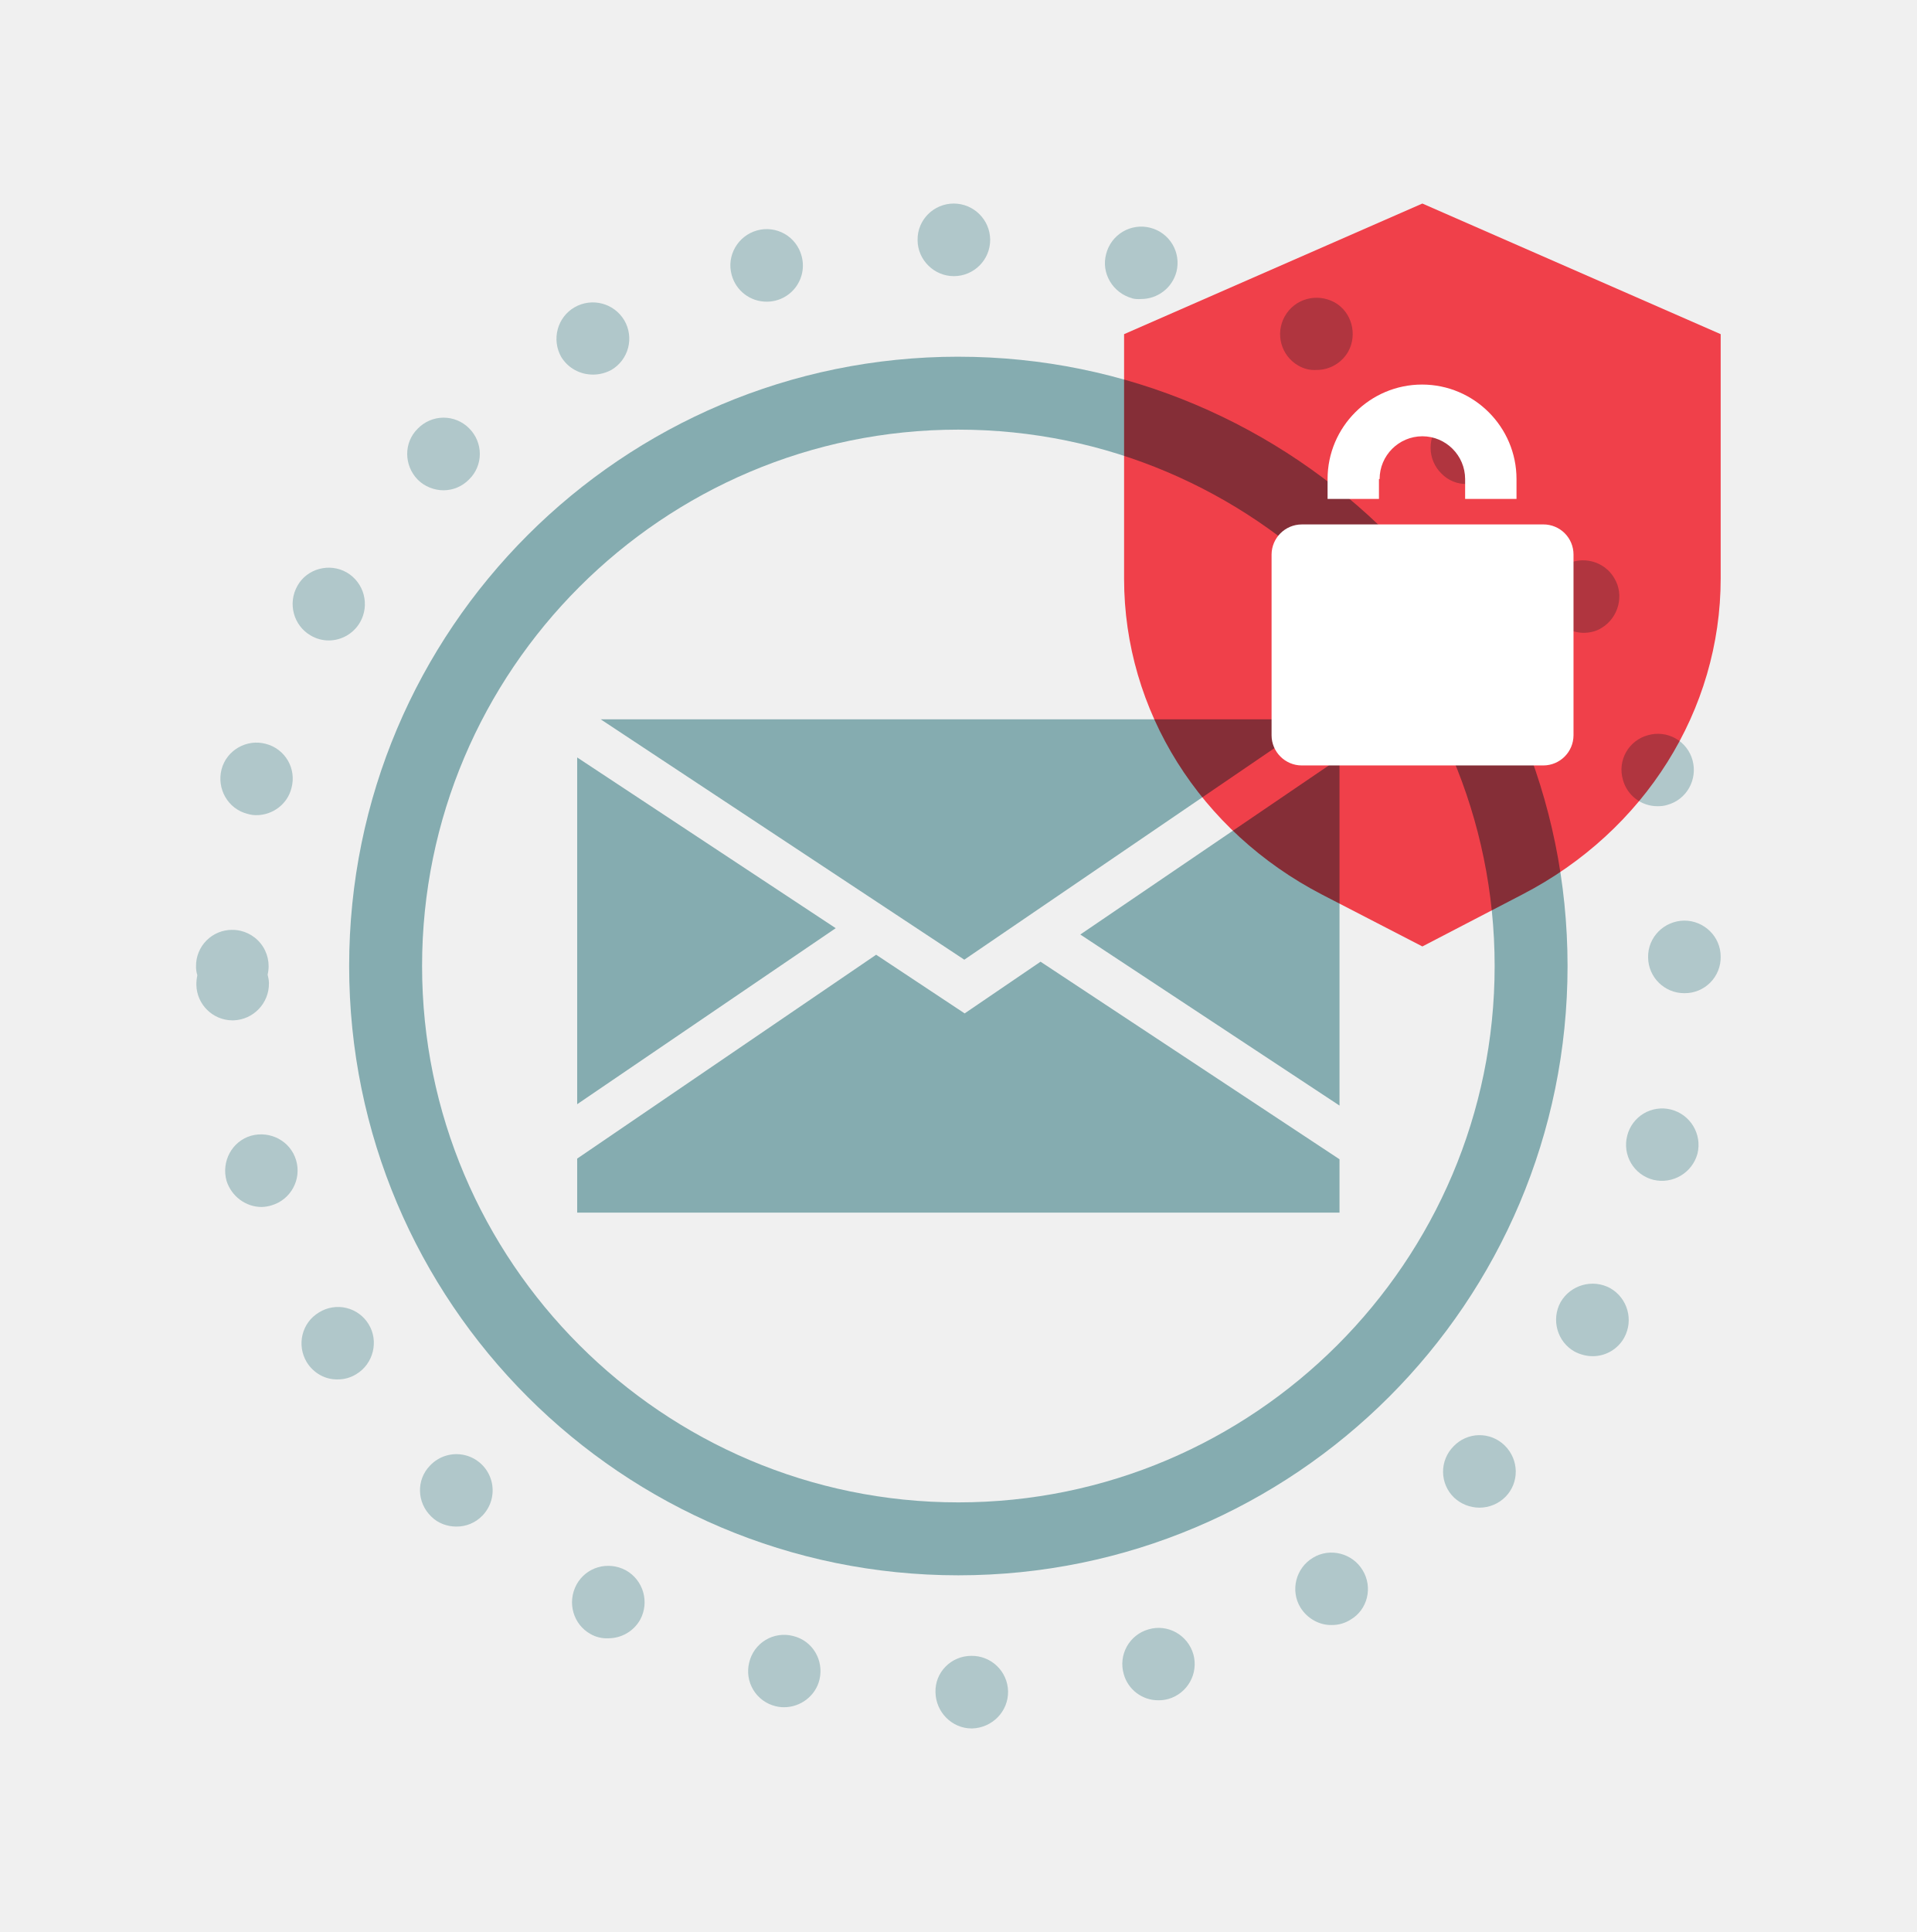
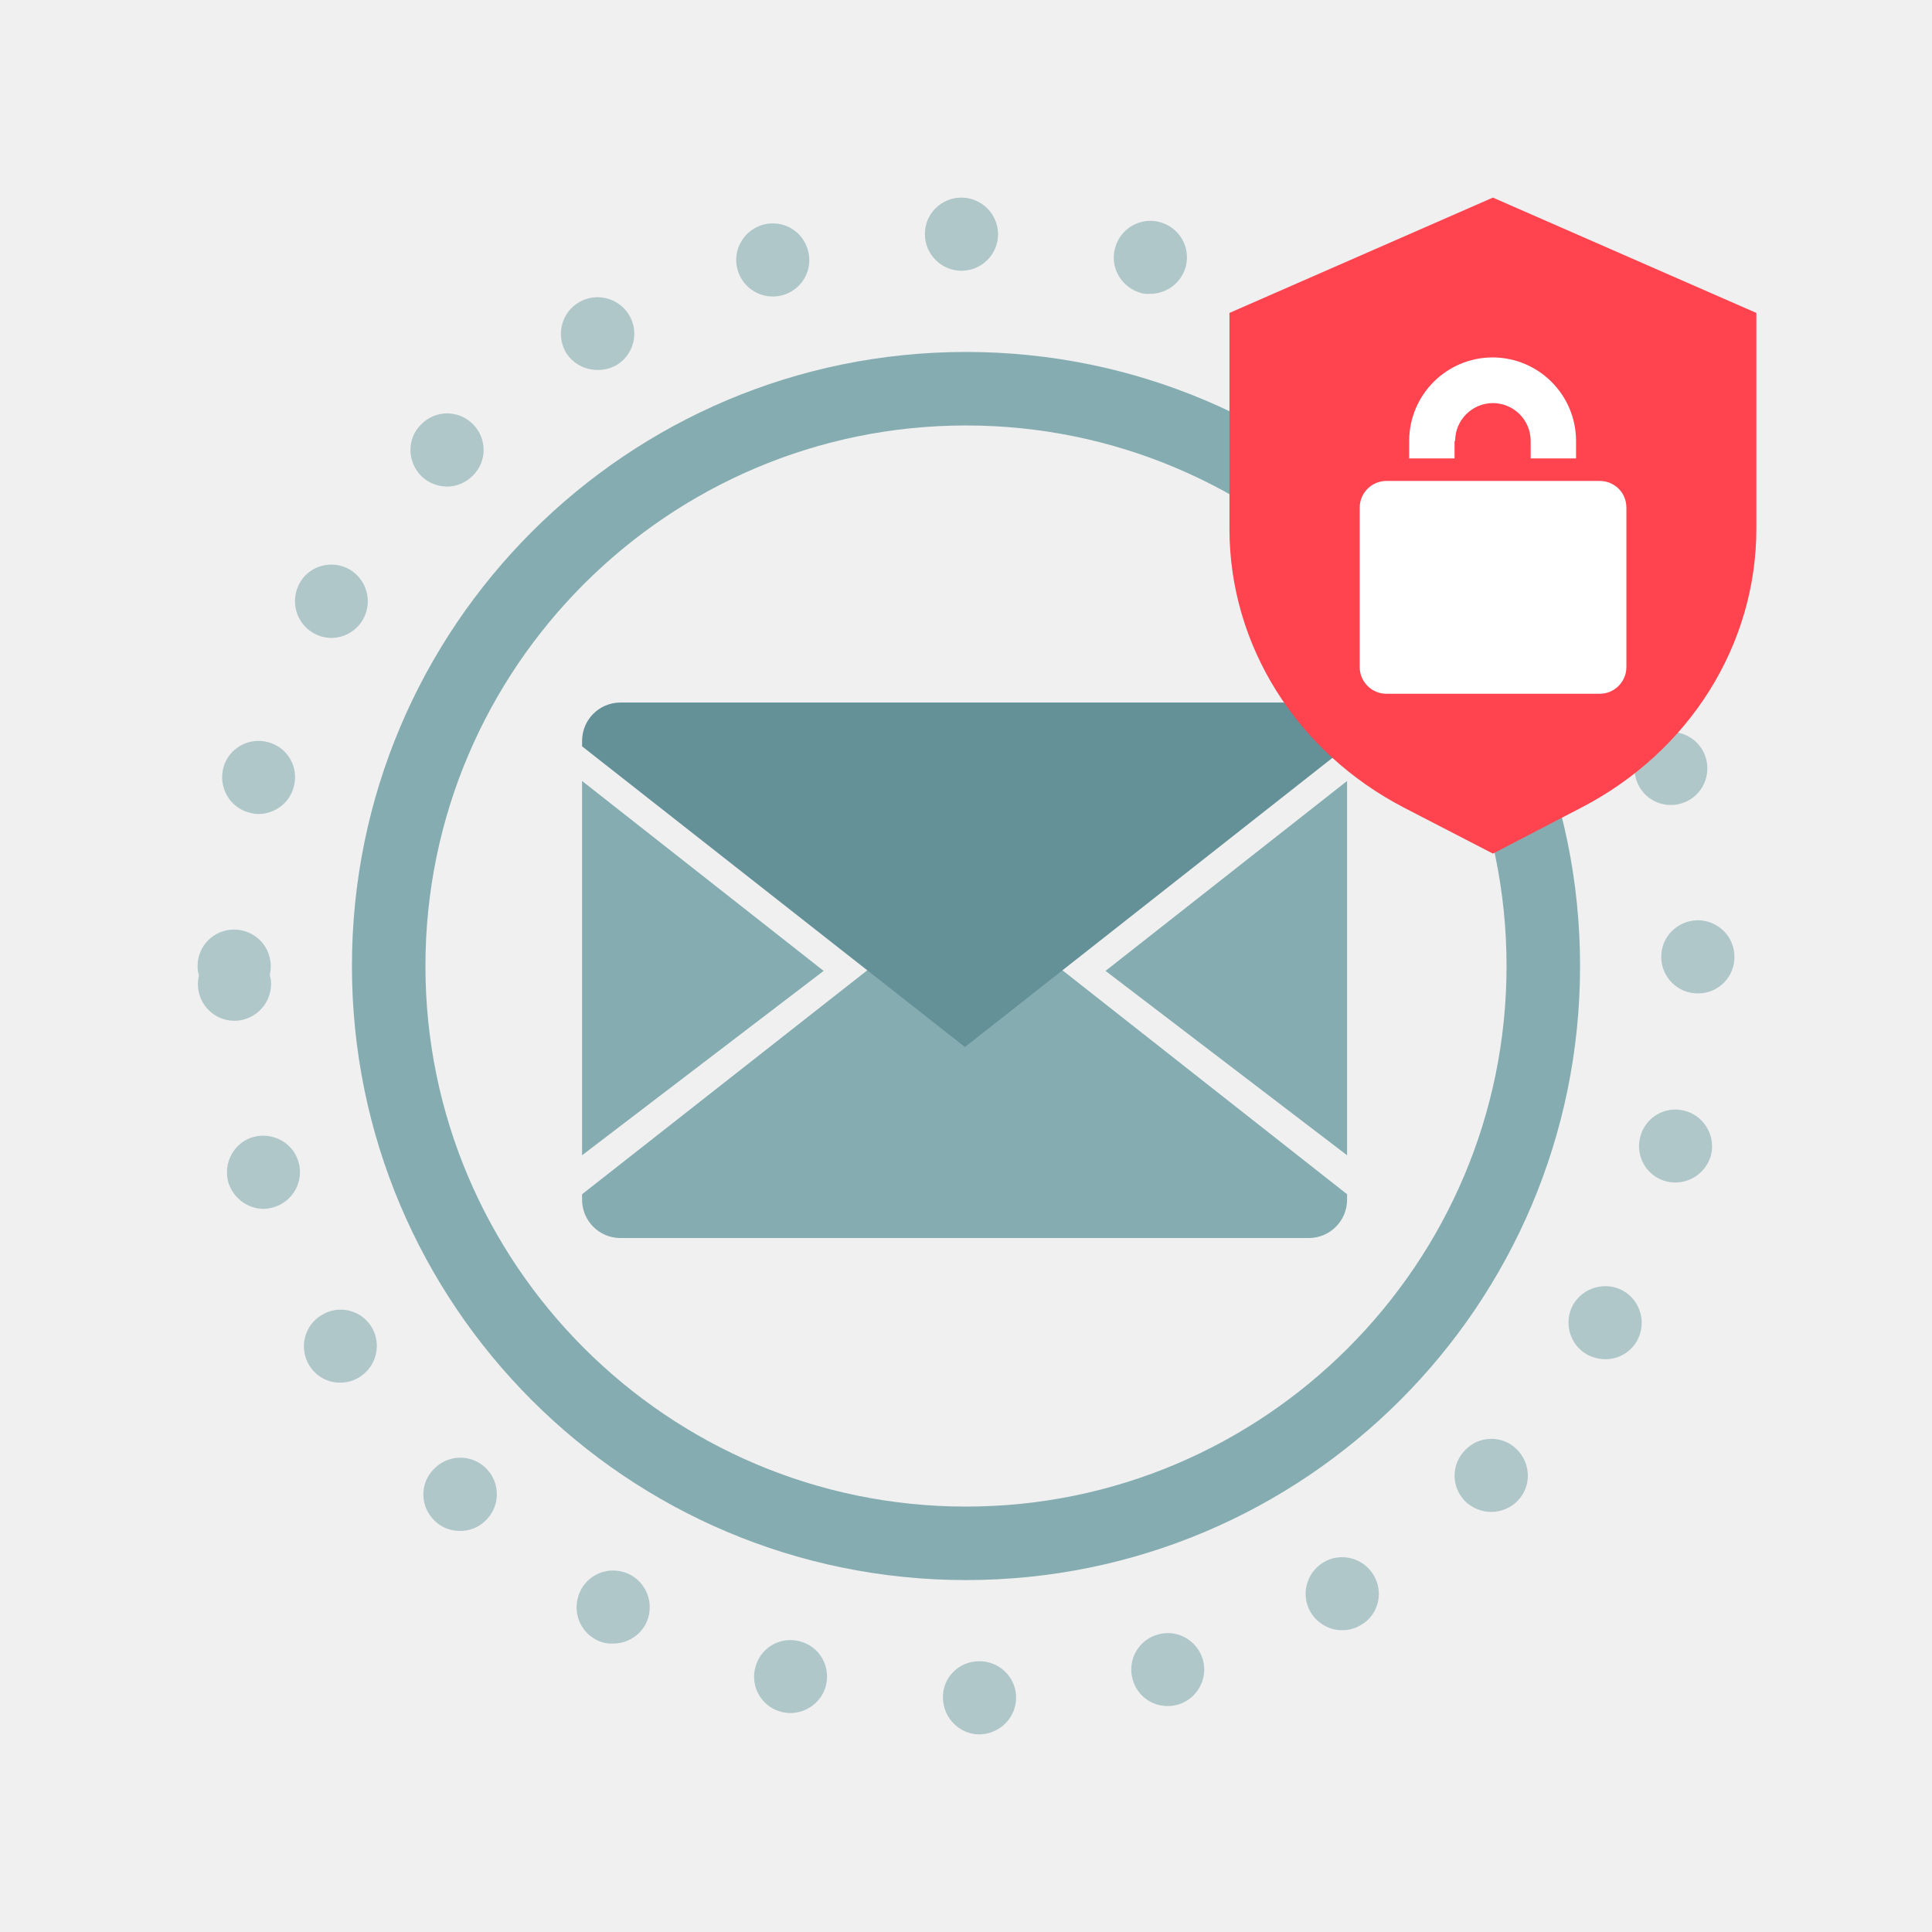
- <svg xmlns="http://www.w3.org/2000/svg" width="128" height="129" fill="none">
-   <path d="M38.545 50.576v23.152L55.81 61.975l-17.265-11.4Zm49.382-2.545h-47.81l24.28 16.048 23.53-16.048ZM72.144 62.398l17.31 11.421V50.623l-17.31 11.775Z" fill="#85ACB0" />
-   <path d="m64.42 67.665-5.91-3.917L38.545 77.36v3.608h50.909v-3.564L69.489 64.213l-5.069 3.453Z" fill="#85ACB0" />
-   <path d="M64 28.687c19.744 0 35.814 16.07 35.814 35.814S83.744 100.314 64 100.314c-19.743 0-35.813-16.07-35.813-35.813 0-19.744 16.07-35.814 35.813-35.814Zm0-4.87c-22.466 0-40.683 18.218-40.683 40.684 0 22.466 18.217 40.683 40.683 40.683 22.467 0 40.683-18.217 40.683-40.683 0-22.467-18.216-40.683-40.683-40.683Z" fill="#85ACB0" />
-   <path opacity=".6" d="M62.473 112.996c-.045-1.328 1.04-2.434 2.39-2.434a2.418 2.418 0 0 1 2.457 2.368c.022 1.35-1.062 2.435-2.39 2.479h-.045c-1.306 0-2.39-1.085-2.412-2.413Zm-10.67.93a2.4 2.4 0 0 1-1.77-2.922 2.39 2.39 0 0 1 2.922-1.771c1.306.31 2.08 1.616 1.77 2.922-.265 1.085-1.261 1.837-2.368 1.837-.177 0-.376-.022-.553-.066Zm23.242-2.147a2.404 2.404 0 0 1 1.66-2.988c1.284-.376 2.612.376 2.988 1.66a2.43 2.43 0 0 1-1.66 2.988 2.45 2.45 0 0 1-.686.089 2.385 2.385 0 0 1-2.302-1.749Zm-35.614-2.678c-1.151-.642-1.572-2.103-.93-3.298.642-1.173 2.103-1.594 3.298-.952a2.445 2.445 0 0 1 .952 3.298 2.434 2.434 0 0 1-2.125 1.239 2.165 2.165 0 0 1-1.195-.287Zm47.412-1.771c-.687-1.129-.31-2.634.84-3.32 1.13-.686 2.635-.31 3.32.841.687 1.129.333 2.634-.818 3.298a2.3 2.3 0 0 1-1.24.354c-.819.022-1.638-.42-2.102-1.173Zm-58.037-6.065c-.974-.93-1.018-2.457-.088-3.409a2.419 2.419 0 1 1 3.497 3.343 2.373 2.373 0 0 1-1.749.73c-.597 0-1.217-.221-1.66-.664Zm68.307-1.262a2.398 2.398 0 0 1-.044-3.43 2.392 2.392 0 0 1 3.408-.067c.974.952.996 2.48.067 3.431a2.446 2.446 0 0 1-1.749.73 2.492 2.492 0 0 1-1.682-.664Zm-76.63-9.052c-.686-1.151-.331-2.634.82-3.32a2.392 2.392 0 0 1 3.32.796c.686 1.129.31 2.634-.82 3.32a2.315 2.315 0 0 1-1.26.355c-.798.022-1.595-.399-2.06-1.151Zm84.665-.709c-1.151-.642-1.572-2.125-.93-3.298a2.47 2.47 0 0 1 3.32-.93 2.45 2.45 0 0 1 .93 3.299 2.401 2.401 0 0 1-2.103 1.24c-.42 0-.841-.112-1.217-.31Zm-90.02-11.399c-.355-1.284.353-2.634 1.637-3.01 1.284-.354 2.634.354 3.01 1.638a2.424 2.424 0 0 1-1.637 3.01 2.47 2.47 0 0 1-.665.11c-1.062 0-2.014-.708-2.346-1.748Zm95.288-.066a2.408 2.408 0 0 1-1.749-2.944 2.402 2.402 0 0 1 2.922-1.749 2.44 2.44 0 0 1 1.771 2.944 2.459 2.459 0 0 1-2.944 1.749ZM13.113 65.762v-.023c0-.199.022-.42.066-.62a1.91 1.91 0 0 1-.088-.62 2.404 2.404 0 0 1 2.413-2.412 2.423 2.423 0 0 1 2.368 2.988c.044.177.088.377.088.576a2.452 2.452 0 0 1-2.368 2.479h-.066a2.424 2.424 0 0 1-2.413-2.368Zm96.949-1.838c-.023-1.35 1.062-2.434 2.412-2.456 1.328 0 2.435 1.062 2.435 2.412a2.395 2.395 0 0 1-2.413 2.435h-.022a2.413 2.413 0 0 1-2.412-2.39Zm-93.54-9.584c-1.306-.332-2.059-1.682-1.727-2.966.332-1.284 1.682-2.058 2.966-1.704a2.391 2.391 0 0 1 1.704 2.944c-.265 1.084-1.261 1.815-2.346 1.815-.177 0-.376-.022-.597-.089Zm91.857-2.28a2.382 2.382 0 0 1 1.66-2.966 2.396 2.396 0 0 1 2.989 1.66c.354 1.284-.377 2.634-1.683 2.989-.199.066-.42.088-.642.088a2.386 2.386 0 0 1-2.324-1.77Zm-87.63-9.628c-1.15-.664-1.55-2.147-.885-3.32.642-1.151 2.147-1.55 3.298-.886a2.447 2.447 0 0 1 .885 3.32 2.424 2.424 0 0 1-2.102 1.218 2.38 2.38 0 0 1-1.196-.332Zm82.894-1.372c-.687-1.151-.288-2.634.863-3.32 1.129-.665 2.634-.288 3.298.863.686 1.128.288 2.634-.841 3.32-.377.243-.819.332-1.24.332a2.549 2.549 0 0 1-2.08-1.195Zm-75.744-9.031c-.93-.952-.952-2.48 0-3.409a2.399 2.399 0 0 1 3.43-.022c.952.952.952 2.479 0 3.409a2.385 2.385 0 0 1-1.704.73c-.62 0-1.262-.243-1.726-.708Zm68.373-.399a2.418 2.418 0 0 1-.044-3.43 2.438 2.438 0 0 1 3.43-.045v.022c.952.93.974 2.457.022 3.41a2.397 2.397 0 0 1-1.726.73 2.288 2.288 0 0 1-1.682-.687Zm-58.79-7.791c-.663-1.173-.265-2.656.886-3.32a2.445 2.445 0 0 1 3.32.863 2.42 2.42 0 0 1-.863 3.32c-.376.2-.797.31-1.217.31-.863 0-1.66-.42-2.125-1.173Zm49.228.576a2.422 2.422 0 0 1-.908-3.299c.664-1.173 2.125-1.571 3.32-.93 1.151.643 1.55 2.148.908 3.299a2.424 2.424 0 0 1-2.103 1.217 2.115 2.115 0 0 1-1.217-.288ZM48.86 18.35c-.354-1.284.42-2.612 1.704-2.966a2.407 2.407 0 0 1 2.966 1.704 2.411 2.411 0 0 1-2.324 3.055 2.412 2.412 0 0 1-2.346-1.793Zm26.738 1.571h.023c-1.306-.354-2.103-1.682-1.75-2.966a2.418 2.418 0 0 1 2.945-1.748 2.418 2.418 0 0 1 1.748 2.944 2.438 2.438 0 0 1-2.368 1.814 1.85 1.85 0 0 1-.598-.044Zm-14.32-3.895c-.023-1.35 1.084-2.435 2.412-2.435a2.437 2.437 0 0 1 2.435 2.412 2.423 2.423 0 0 1-2.413 2.435h-.022c-1.306 0-2.413-1.084-2.413-2.412Z" fill="#85ACB0" />
-   <path d="m94.988 13.59-19.92 8.722v16.335c0 8.787 5.068 16.866 13.236 21.094l6.684 3.453 6.685-3.475c8.168-4.228 13.236-12.307 13.236-21.094V22.312l-19.92-8.721Z" fill="#FF444F" style="mix-blend-mode:multiply" />
-   <path d="M92.132 31.985a2.862 2.862 0 0 1 2.856-2.855 2.862 2.862 0 0 1 2.855 2.855v1.328h3.431v-1.328c0-3.475-2.833-6.308-6.308-6.308-3.476 0-6.309 2.833-6.309 6.308v1.328h3.431v-1.328h.044Zm10.935 3.032H86.931a2.022 2.022 0 0 0-2.014 2.014v12.064c0 1.106.907 2.014 2.014 2.014h16.136a2.021 2.021 0 0 0 2.014-2.014V37.03a2.007 2.007 0 0 0-2.014-2.014Z" fill="#fff" />
+ <svg xmlns="http://www.w3.org/2000/svg" width="128" height="128" fill="none">
+   <path d="M0 0h128v128H0z" />
+   <path fill="#85ACB0" d="M38.564 51.742v24.797l16.004-12.215-16.004-12.582ZM89.248 51.742v24.797L73.245 64.324l16.003-12.582ZM41.098 82.024h45.616a2.542 2.542 0 0 0 2.534-2.534v-.368L63.931 59.203l-25.367 19.92v.367a2.542 2.542 0 0 0 2.534 2.534Z" />
+   <path fill="#649198" d="M86.714 46.545H41.098a2.542 2.542 0 0 0-2.534 2.535v.367l25.367 19.92 25.317-19.92v-.367a2.542 2.542 0 0 0-2.534-2.535Z" />
+   <path fill="#85ACB0" d="M64 28.188c19.744 0 35.813 16.07 35.813 35.813 0 19.744-16.07 35.814-35.813 35.814-19.744 0-35.814-16.07-35.814-35.814S44.256 28.188 64 28.188Zm0-4.87c-22.467 0-40.683 18.217-40.683 40.683 0 22.467 18.216 40.683 40.683 40.683 22.466 0 40.683-18.216 40.683-40.683 0-22.466-18.217-40.683-40.683-40.683Z" />
+   <path fill="#85ACB0" d="M62.473 112.496c-.045-1.328 1.04-2.434 2.39-2.434a2.419 2.419 0 0 1 2.457 2.368c.022 1.35-1.062 2.435-2.39 2.479h-.045c-1.306 0-2.39-1.084-2.412-2.413Zm-10.67.93a2.4 2.4 0 0 1-1.77-2.922 2.389 2.389 0 0 1 2.922-1.77c1.306.31 2.08 1.615 1.77 2.921-.265 1.085-1.261 1.838-2.368 1.838-.177 0-.376-.023-.553-.067Zm23.242-2.147a2.404 2.404 0 0 1 1.66-2.988c1.284-.376 2.612.376 2.988 1.66a2.43 2.43 0 0 1-1.66 2.988 2.414 2.414 0 0 1-.686.089 2.384 2.384 0 0 1-2.302-1.749Zm-35.614-2.678c-1.151-.642-1.572-2.103-.93-3.298.642-1.173 2.103-1.594 3.298-.952a2.445 2.445 0 0 1 .952 3.298 2.435 2.435 0 0 1-2.125 1.24 2.175 2.175 0 0 1-1.195-.288Zm47.412-1.771c-.687-1.129-.31-2.634.84-3.32 1.13-.686 2.635-.31 3.32.841.687 1.129.333 2.634-.818 3.298a2.29 2.29 0 0 1-1.24.354c-.819.022-1.638-.42-2.102-1.173Zm-58.037-6.065c-.974-.93-1.018-2.457-.088-3.408a2.419 2.419 0 1 1 3.497 3.342 2.373 2.373 0 0 1-1.749.73c-.597 0-1.217-.221-1.66-.664Zm68.307-1.261a2.399 2.399 0 0 1-.044-3.431 2.392 2.392 0 0 1 3.408-.067c.974.952.996 2.48.067 3.431a2.447 2.447 0 0 1-1.749.731 2.493 2.493 0 0 1-1.682-.664Zm-76.63-9.053c-.686-1.151-.331-2.634.82-3.32a2.392 2.392 0 0 1 3.32.796c.686 1.13.31 2.634-.82 3.32a2.316 2.316 0 0 1-1.26.355c-.798.022-1.595-.399-2.06-1.151Zm84.665-.709c-1.151-.642-1.572-2.125-.93-3.298a2.47 2.47 0 0 1 3.32-.93 2.45 2.45 0 0 1 .93 3.299 2.401 2.401 0 0 1-2.103 1.24c-.42 0-.841-.111-1.217-.31Zm-90.02-11.399c-.355-1.284.353-2.634 1.637-3.01 1.284-.354 2.634.354 3.01 1.638a2.424 2.424 0 0 1-1.637 3.01c-.222.067-.465.11-.665.11-1.062 0-2.014-.708-2.346-1.748Zm95.288-.066a2.408 2.408 0 0 1-1.749-2.944 2.402 2.402 0 0 1 2.922-1.749 2.44 2.44 0 0 1 1.771 2.944 2.458 2.458 0 0 1-2.944 1.749ZM13.113 65.262v-.022c0-.2.022-.421.066-.62a1.91 1.91 0 0 1-.088-.62 2.404 2.404 0 0 1 2.413-2.413 2.423 2.423 0 0 1 2.368 2.989c.044.177.088.376.088.575a2.452 2.452 0 0 1-2.368 2.48h-.066a2.424 2.424 0 0 1-2.413-2.37Zm96.949-1.837c-.023-1.35 1.062-2.435 2.412-2.457 1.328 0 2.435 1.062 2.435 2.412a2.395 2.395 0 0 1-2.413 2.435h-.022a2.413 2.413 0 0 1-2.412-2.39Zm-93.54-9.585c-1.306-.332-2.059-1.682-1.727-2.966.332-1.284 1.682-2.058 2.966-1.704a2.391 2.391 0 0 1 1.704 2.944c-.265 1.085-1.261 1.815-2.346 1.815-.177 0-.376-.022-.597-.089Zm91.857-2.28a2.382 2.382 0 0 1 1.66-2.966 2.396 2.396 0 0 1 2.989 1.66c.354 1.284-.377 2.635-1.683 2.989-.199.066-.42.088-.642.088a2.386 2.386 0 0 1-2.324-1.77Zm-87.63-9.628c-1.15-.664-1.55-2.147-.885-3.32.642-1.151 2.147-1.55 3.298-.886a2.447 2.447 0 0 1 .885 3.32 2.424 2.424 0 0 1-2.102 1.218 2.38 2.38 0 0 1-1.196-.332Zm82.894-1.372c-.687-1.151-.288-2.634.863-3.32 1.129-.665 2.634-.288 3.298.863.686 1.129.288 2.634-.841 3.32-.377.243-.819.332-1.24.332a2.55 2.55 0 0 1-2.08-1.195Zm-75.744-9.031c-.93-.952-.952-2.48 0-3.409a2.399 2.399 0 0 1 3.43-.022c.952.952.952 2.48 0 3.409a2.385 2.385 0 0 1-1.704.73c-.62 0-1.262-.243-1.726-.708Zm68.373-.398a2.418 2.418 0 0 1-.044-3.431 2.438 2.438 0 0 1 3.43-.045v.022c.952.93.974 2.457.022 3.41a2.396 2.396 0 0 1-1.726.73c-.598.022-1.217-.222-1.682-.686Zm-58.79-7.792c-.663-1.173-.265-2.656.886-3.32a2.445 2.445 0 0 1 3.32.863 2.42 2.42 0 0 1-.863 3.32c-.376.2-.797.31-1.217.31-.863 0-1.66-.42-2.125-1.173Zm49.228.576a2.422 2.422 0 0 1-.908-3.298c.664-1.174 2.125-1.572 3.32-.93 1.151.642 1.55 2.147.908 3.298a2.424 2.424 0 0 1-2.103 1.217 2.116 2.116 0 0 1-1.217-.287ZM48.86 17.85c-.354-1.284.42-2.612 1.704-2.966a2.407 2.407 0 0 1 2.966 1.704 2.41 2.41 0 0 1-2.324 3.055 2.412 2.412 0 0 1-2.346-1.793Zm26.738 1.571h.023c-1.306-.354-2.103-1.682-1.75-2.966a2.418 2.418 0 0 1 2.945-1.748 2.418 2.418 0 0 1 1.748 2.944 2.438 2.438 0 0 1-2.368 1.815c-.177.022-.398 0-.598-.045Zm-14.32-3.895c-.023-1.35 1.084-2.435 2.412-2.435a2.437 2.437 0 0 1 2.435 2.413 2.423 2.423 0 0 1-2.413 2.434h-.022c-1.306 0-2.413-1.084-2.413-2.412Z" opacity=".6" />
+   <path fill="#FF444F" d="m98.91 13.09-17.455 7.642v14.313c0 7.7 4.44 14.778 11.597 18.482l5.857 3.026 5.857-3.045c7.156-3.704 11.598-10.783 11.598-18.483V20.733l-17.455-7.641Z" />
+   <path fill="#fff" d="M96.407 29.208a2.508 2.508 0 0 1 2.502-2.502 2.508 2.508 0 0 1 2.502 2.502v1.163h3.006v-1.163a5.538 5.538 0 0 0-5.527-5.528 5.537 5.537 0 0 0-5.528 5.528v1.163h3.006v-1.163h.04ZM105.988 31.864H91.85c-.97 0-1.765.795-1.765 1.765v10.57c0 .97.795 1.765 1.765 1.765h14.138c.97 0 1.765-.796 1.765-1.765v-10.57c0-.99-.795-1.765-1.765-1.765Z" />
</svg>
